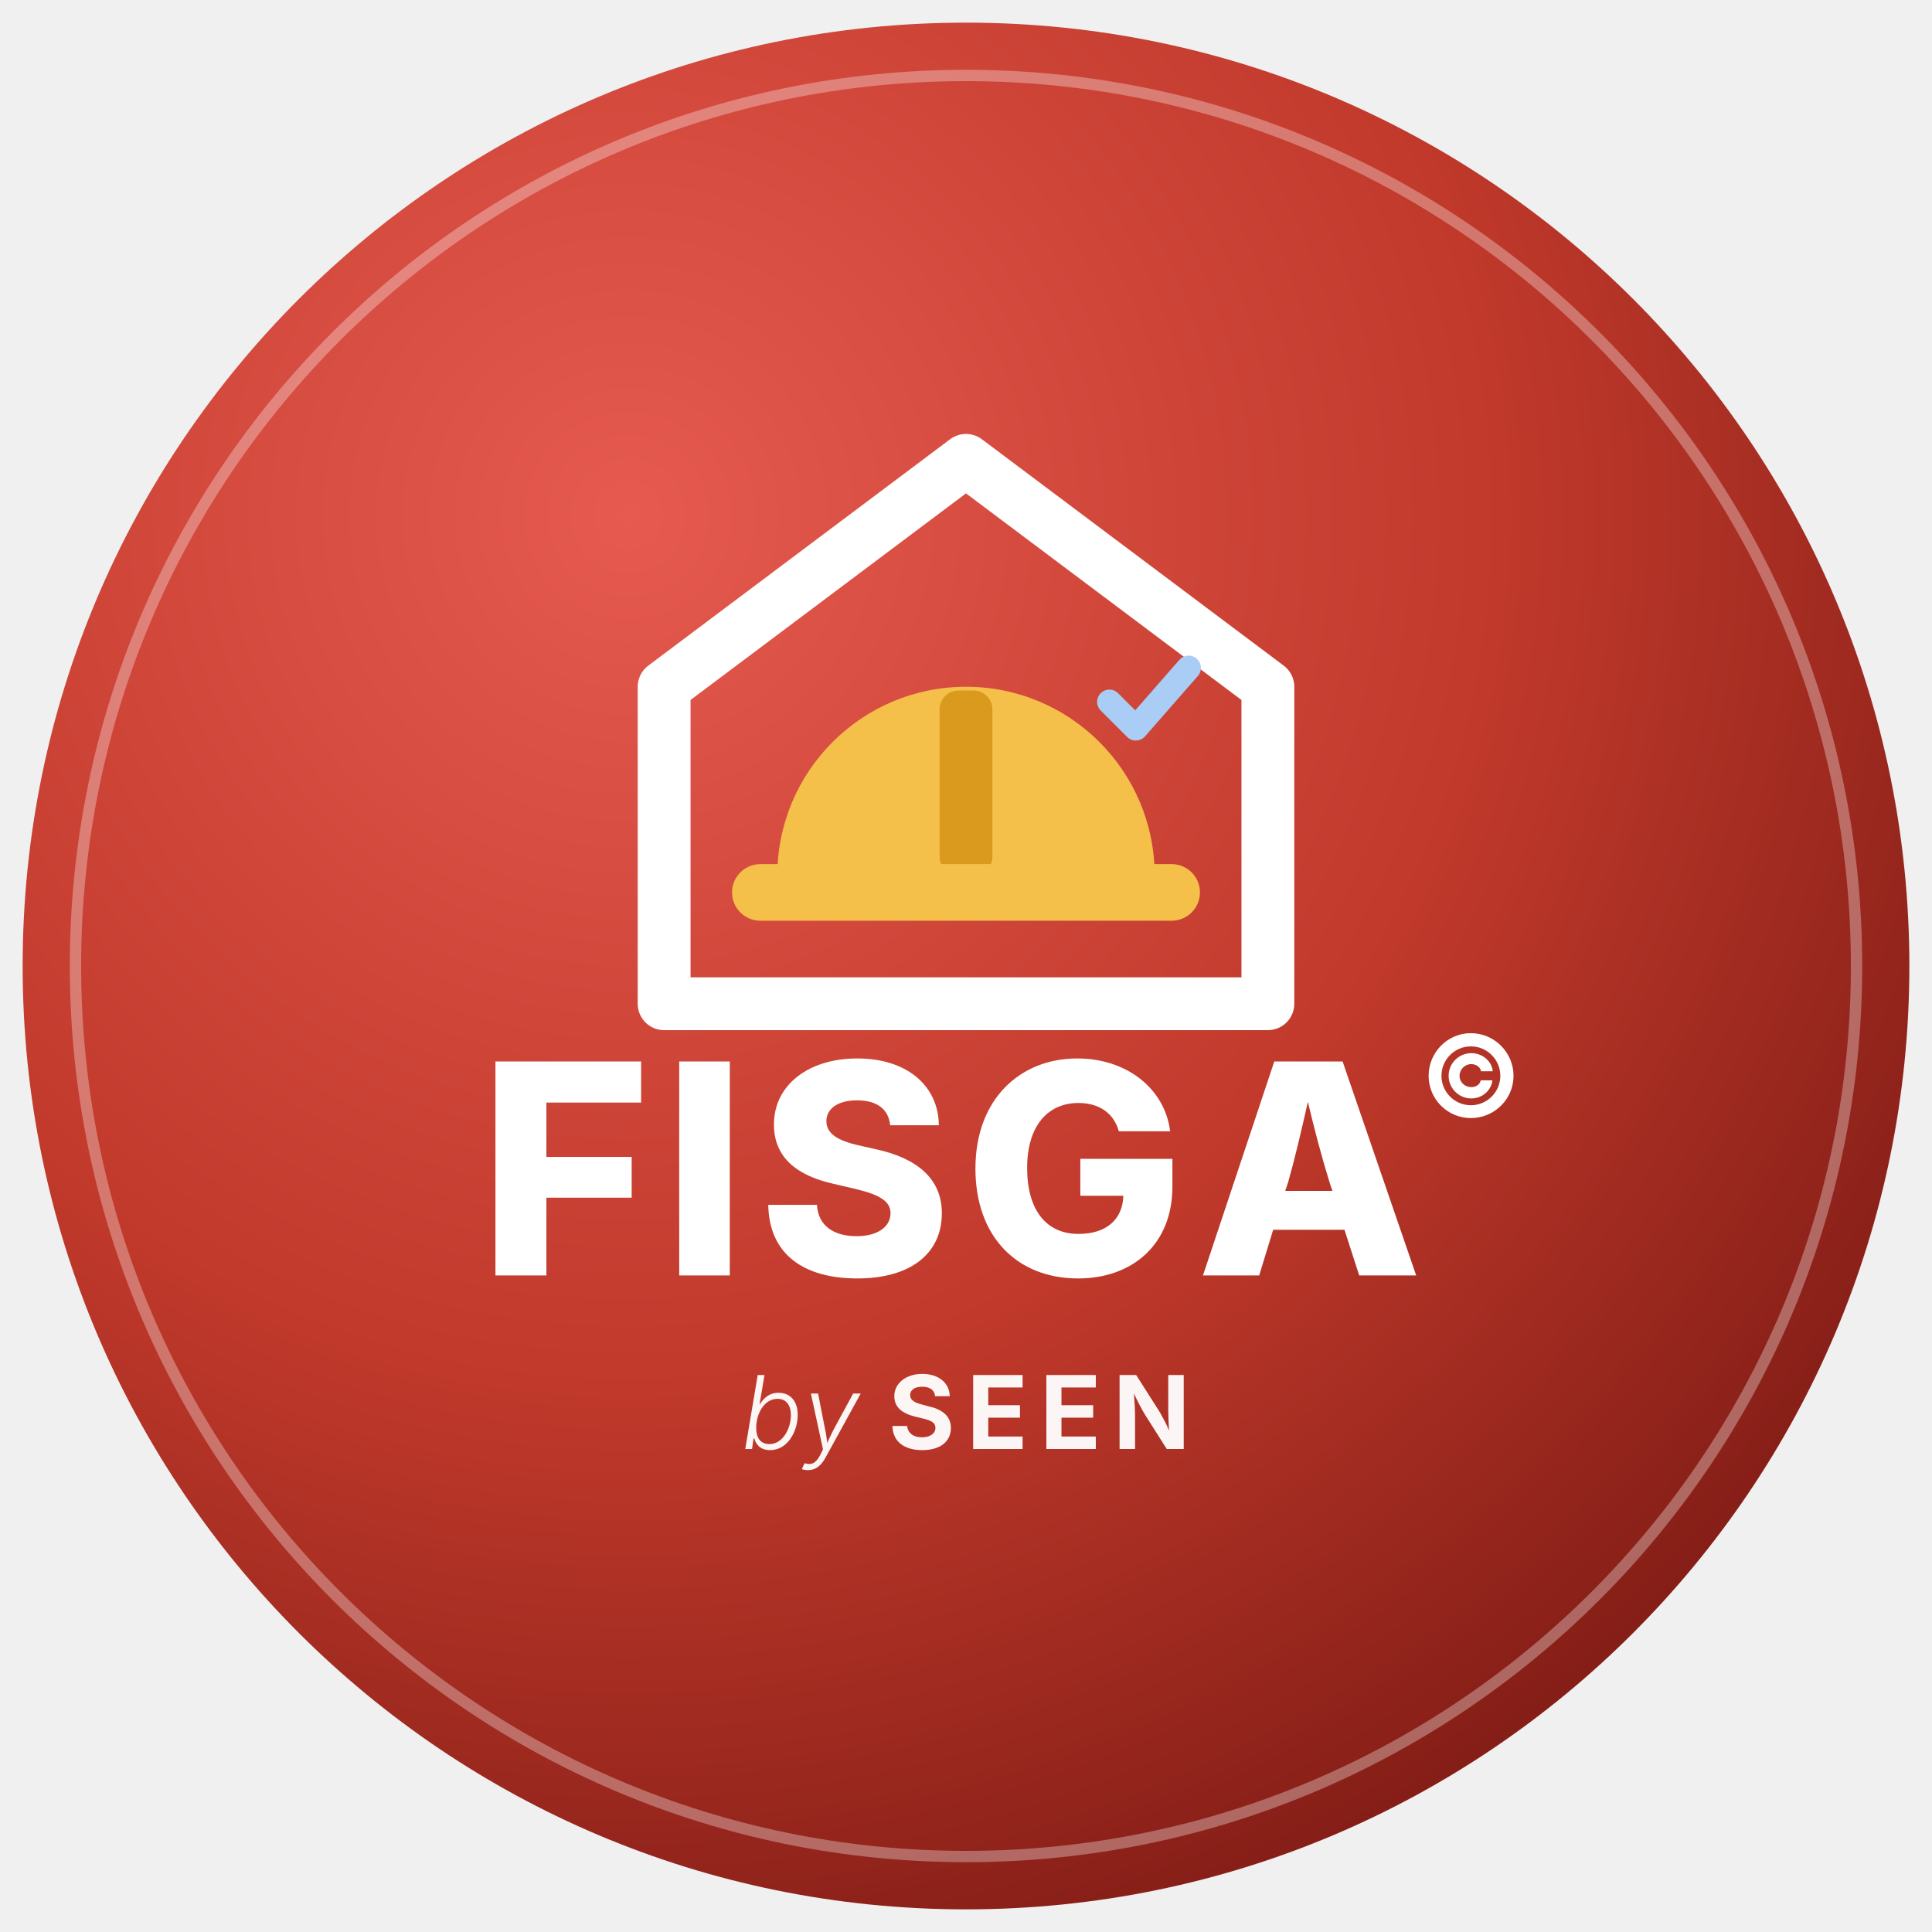
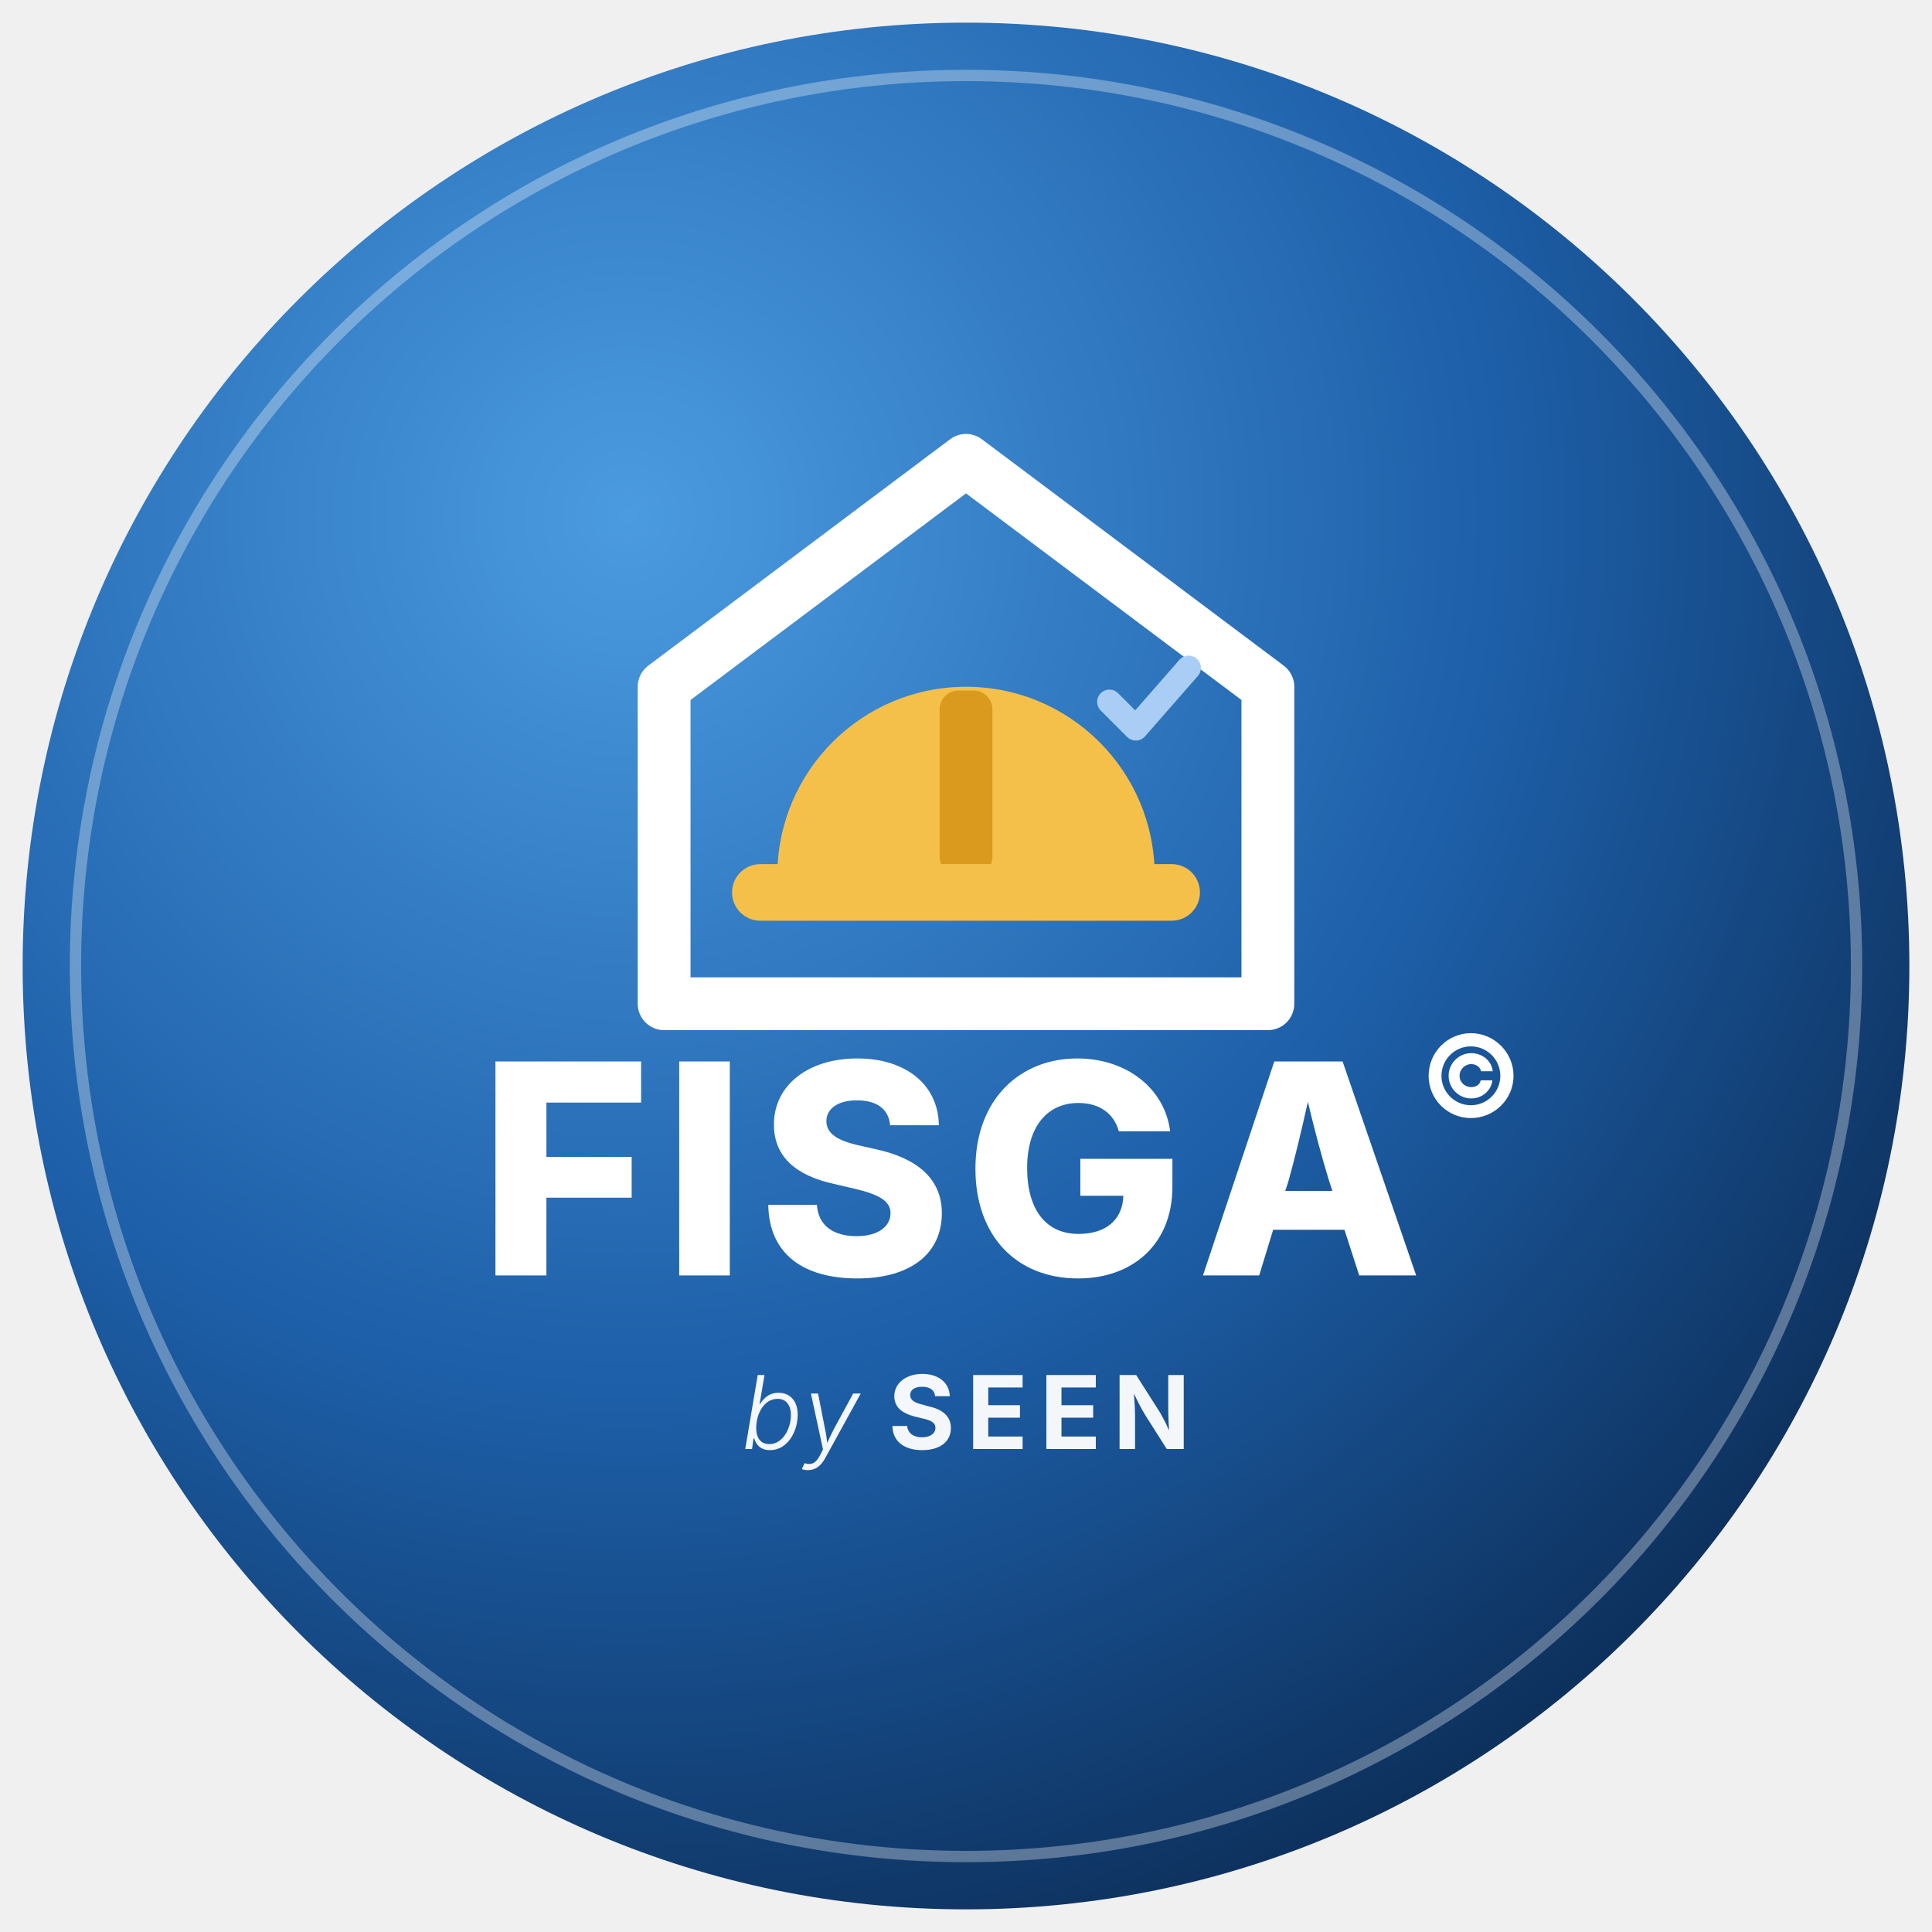
<svg xmlns="http://www.w3.org/2000/svg" width="512" height="512" viewBox="0 0 512 512">
  <defs>
    <radialGradient id="g" cx="32%" cy="26%" r="85%">
-       <stop offset="0" stop-color="#e65a4f" />
-       <stop offset=".55" stop-color="#c0392b" />
-       <stop offset="1" stop-color="#7c1a14" />
+       <stop offset="0" stop-color="#4b9be0" />
+       <stop offset=".55" stop-color="#1d5fa8" />
+       <stop offset="1" stop-color="#0b2a52" />
    </radialGradient>
  </defs>
  <circle cx="256" cy="256" r="250" fill="url(#g)" />
  <circle cx="256" cy="256" r="236" fill="none" stroke="#fff" stroke-opacity=".32" stroke-width="3" />
  <g transform="translate(0 0) scale(1)">
    <polygon points="176,266 176,182 256,122 336,182 336,266" fill="none" stroke="#fff" stroke-width="14" stroke-linejoin="round" />
    <path d="M206,232 A50,50 0 0 1 306,232 Z" fill="#f5c04a" />
    <rect x="249" y="183" width="14" height="49" rx="5" fill="#d99a1e" />
    <rect x="194" y="229" width="124" height="15" rx="7.5" fill="#f5c04a" />
    <path d="M294,186 l7,7 l14,-16" fill="none" stroke="#a9cdf5" stroke-width="6.5" stroke-linecap="round" stroke-linejoin="round" />
    <g fill="#fff">
      <path transform="translate(126.9 338)" d="M4.4 0H17.9V-20.6H40.5V-31.4H17.9V-45.8H43V-56.7H4.4Z M66.5 -56.7H53.1V0H66.5Z M100.3 0.8C114.3 0.8 122.7 -5.7 122.7 -16.5C122.7 -25.5 116.3 -31 105.4 -33.4L100.5 -34.5C95.4 -35.7 92.1 -37.4 92.1 -40.9C92.1 -44 94.9 -46.4 100.2 -46.4C105.6 -46.4 108.6 -44 109 -39.8H121.9C121.8 -50.3 113.4 -57.5 100.3 -57.5C87.4 -57.5 78.2 -50.5 78.2 -40C78.2 -31.4 84.1 -26.5 93.9 -24.3L99.9 -22.9C106.1 -21.4 109.1 -19.7 109.1 -16.5C109.1 -12.9 105.7 -10.4 100.1 -10.4C94 -10.4 89.9 -13.2 89.6 -18.7H76.7C76.9 -5.6 86.1 0.8 100.3 0.8Z M158.8 0.8C173.3 0.8 183.8 -8.3 183.8 -23.5V-30.9H159.4V-21.1H170.8C170.6 -14.9 166.4 -11 158.9 -11C150.3 -11 145.3 -17.4 145.3 -28.5C145.3 -39.4 150.6 -45.7 158.9 -45.7C164.5 -45.7 168.3 -42.9 169.6 -38.2H183.2C181.8 -49.5 171.7 -57.5 158.6 -57.5C143.5 -57.5 131.6 -46.8 131.6 -28.3C131.6 -10.3 142.6 0.8 158.8 0.8Z M191.9 0H206.8L210.5 -12.1H229.4L233.3 0H248.4L228.9 -56.7H210.8ZM213.7 -22.4 214.5 -24.8C216.3 -31.2 218 -38.4 219.7 -46C221.5 -38.4 223.4 -31.3 225.4 -24.8L226.2 -22.4Z" />
      <path transform="translate(376.1 296)" d="M13.7 0.3C19.9 0.3 25 -4.7 25 -10.9C25 -17.1 19.9 -22.2 13.7 -22.2C7.5 -22.2 2.5 -17.1 2.5 -10.9C2.5 -4.7 7.5 0.3 13.7 0.3ZM13.7 -3.1C9.4 -3.1 5.9 -6.6 5.9 -10.9C5.9 -15.2 9.4 -18.7 13.7 -18.7C18 -18.7 21.5 -15.2 21.5 -10.9C21.5 -6.6 18 -3.1 13.7 -3.1ZM7.8 -10.9C7.8 -7.6 10.5 -4.9 13.8 -4.9C16.7 -4.9 19.1 -7 19.4 -9.7H16.3C16.1 -8.6 15.1 -7.9 13.8 -7.9C12.1 -7.9 10.7 -9.2 10.7 -10.9C10.7 -12.6 12.1 -14 13.8 -14C15.1 -14 16.2 -13.2 16.4 -12.1H19.5C19.2 -14.9 16.7 -16.9 13.8 -16.9C10.5 -16.9 7.8 -14.2 7.8 -10.9Z" />
    </g>
    <g fill="#fff" fill-opacity=".95">
      <path transform="translate(196.5 384)" d="M7.6 0.3C12.2 0.3 14.9 -4.6 14.9 -9.1C14.9 -12.6 13 -14.9 9.8 -14.9C7.2 -14.9 5.8 -13.3 4.9 -11.9H4.8L6.1 -19.6H4.3L1 0H2.8L3.2 -2.8H3.4C3.8 -1.3 4.9 0.3 7.6 0.3ZM7.4 -1.3C5 -1.3 3.9 -3 3.9 -5.6C3.9 -9.2 5.9 -13.3 9.6 -13.3C11.9 -13.3 13.1 -11.5 13.1 -9C13.1 -5.5 11 -1.3 7.4 -1.3Z M16 5.3C16.3 5.5 17 5.6 17.6 5.6C19.5 5.6 21 4.6 22.2 2.4L31.6 -14.7H29.6L24.6 -5.5C23.9 -4.2 23.3 -2.8 22.7 -1.6C22.6 -2.8 22.4 -4.2 22.1 -5.5L20.3 -14.7H18.4L21.6 0.1L20.8 1.7C19.7 3.8 18.5 4.3 16.9 3.8L16.7 3.8Z " />
      <path transform="translate(235.4 384)" d="M9 0.3C13.8 0.3 16.6 -2 16.6 -5.6C16.6 -8.9 14 -10.6 10.7 -11.3L8.9 -11.8C7.3 -12.2 5.8 -12.8 5.8 -14.3C5.8 -15.6 6.9 -16.5 9 -16.5C11 -16.5 12.3 -15.6 12.4 -14H16.3C16.2 -17.5 13.4 -19.9 9 -19.9C4.8 -19.9 1.6 -17.5 1.6 -14C1.6 -11.1 3.6 -9.5 7 -8.6L9.1 -8.1C11.3 -7.6 12.5 -7 12.5 -5.6C12.5 -4.1 11.1 -3.1 8.9 -3.1C6.8 -3.1 5.2 -4.1 5 -6.1H1.1C1.2 -1.9 4.3 0.3 9 0.3Z M22.5 0H35.6V-3.3H26.5V-8.3H34.9V-11.6H26.5V-16.3H35.6V-19.6H22.5Z M41.9 0H55V-3.3H45.9V-8.3H54.3V-11.6H45.9V-16.3H55V-19.6H41.9Z M61.3 0H65.4V-9C65.4 -10.2 65.3 -12.3 65.1 -14.7C66.3 -12.2 67 -10.8 68.1 -9L73.8 0H78.3V-19.6H74.2V-10.2C74.2 -8.9 74.3 -6.8 74.4 -4.9C73.6 -6.9 72.7 -8.4 72 -9.7L65.7 -19.6H61.3Z" />
    </g>
  </g>
</svg>
